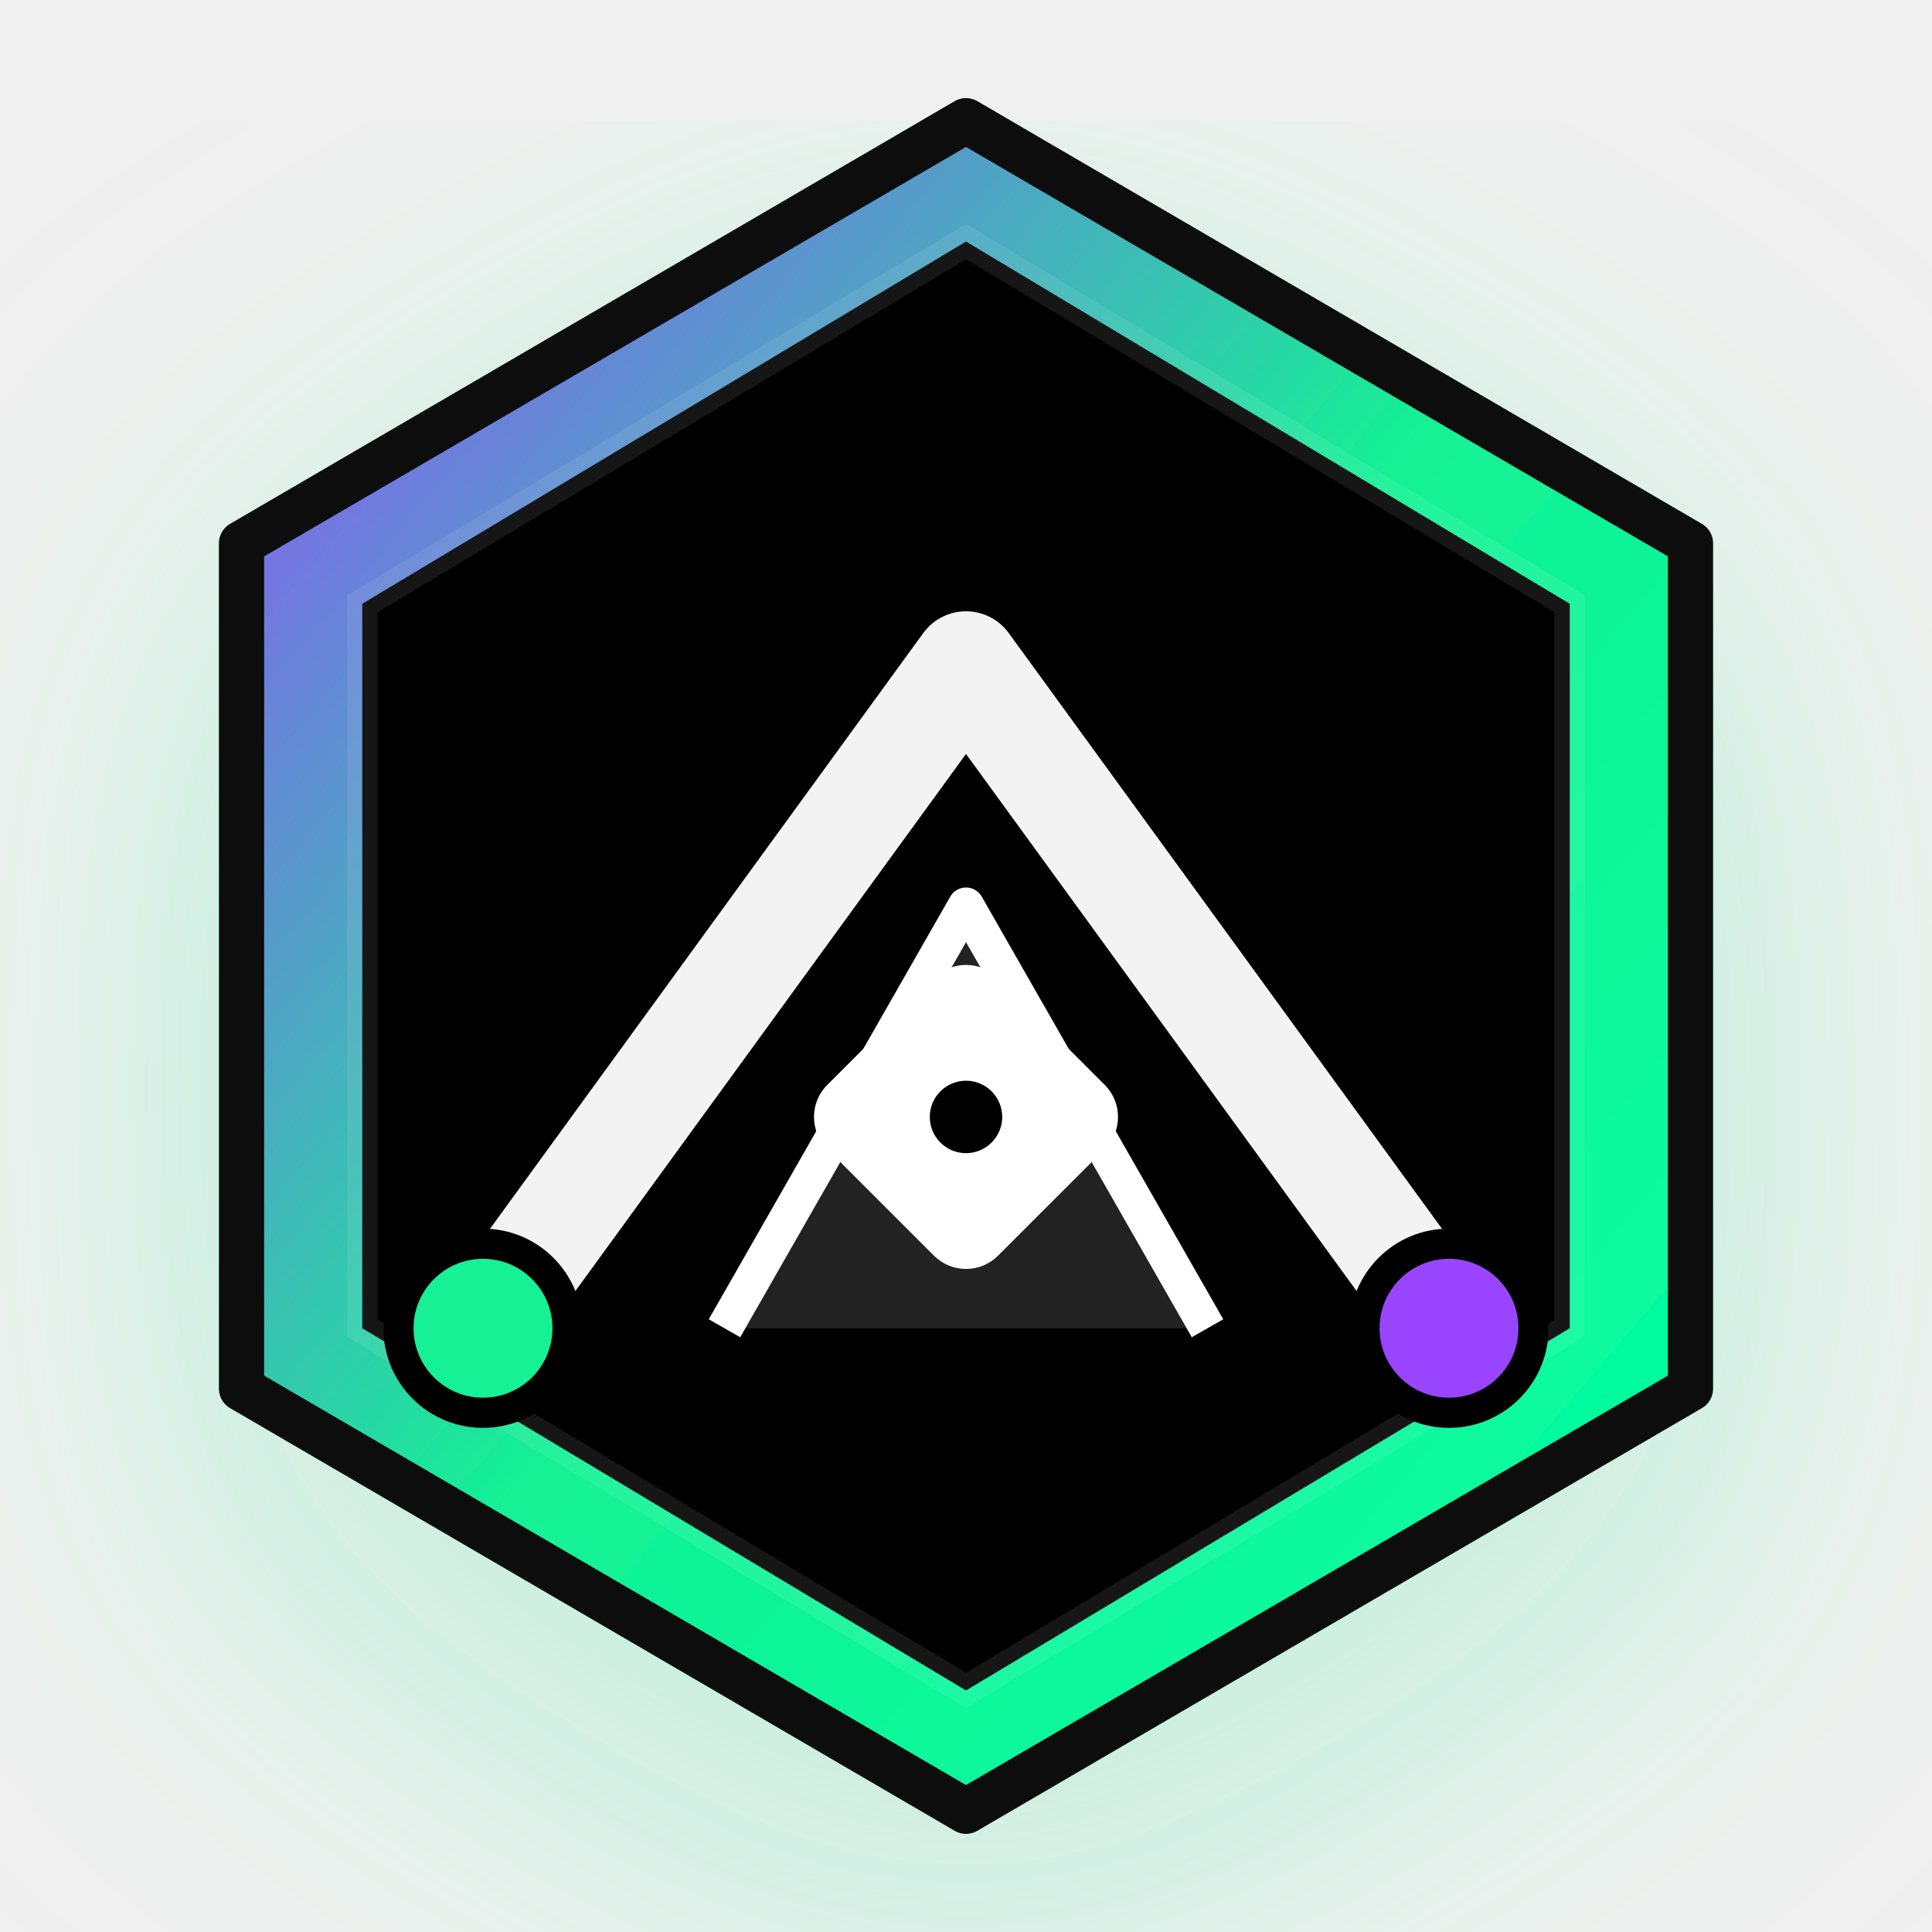
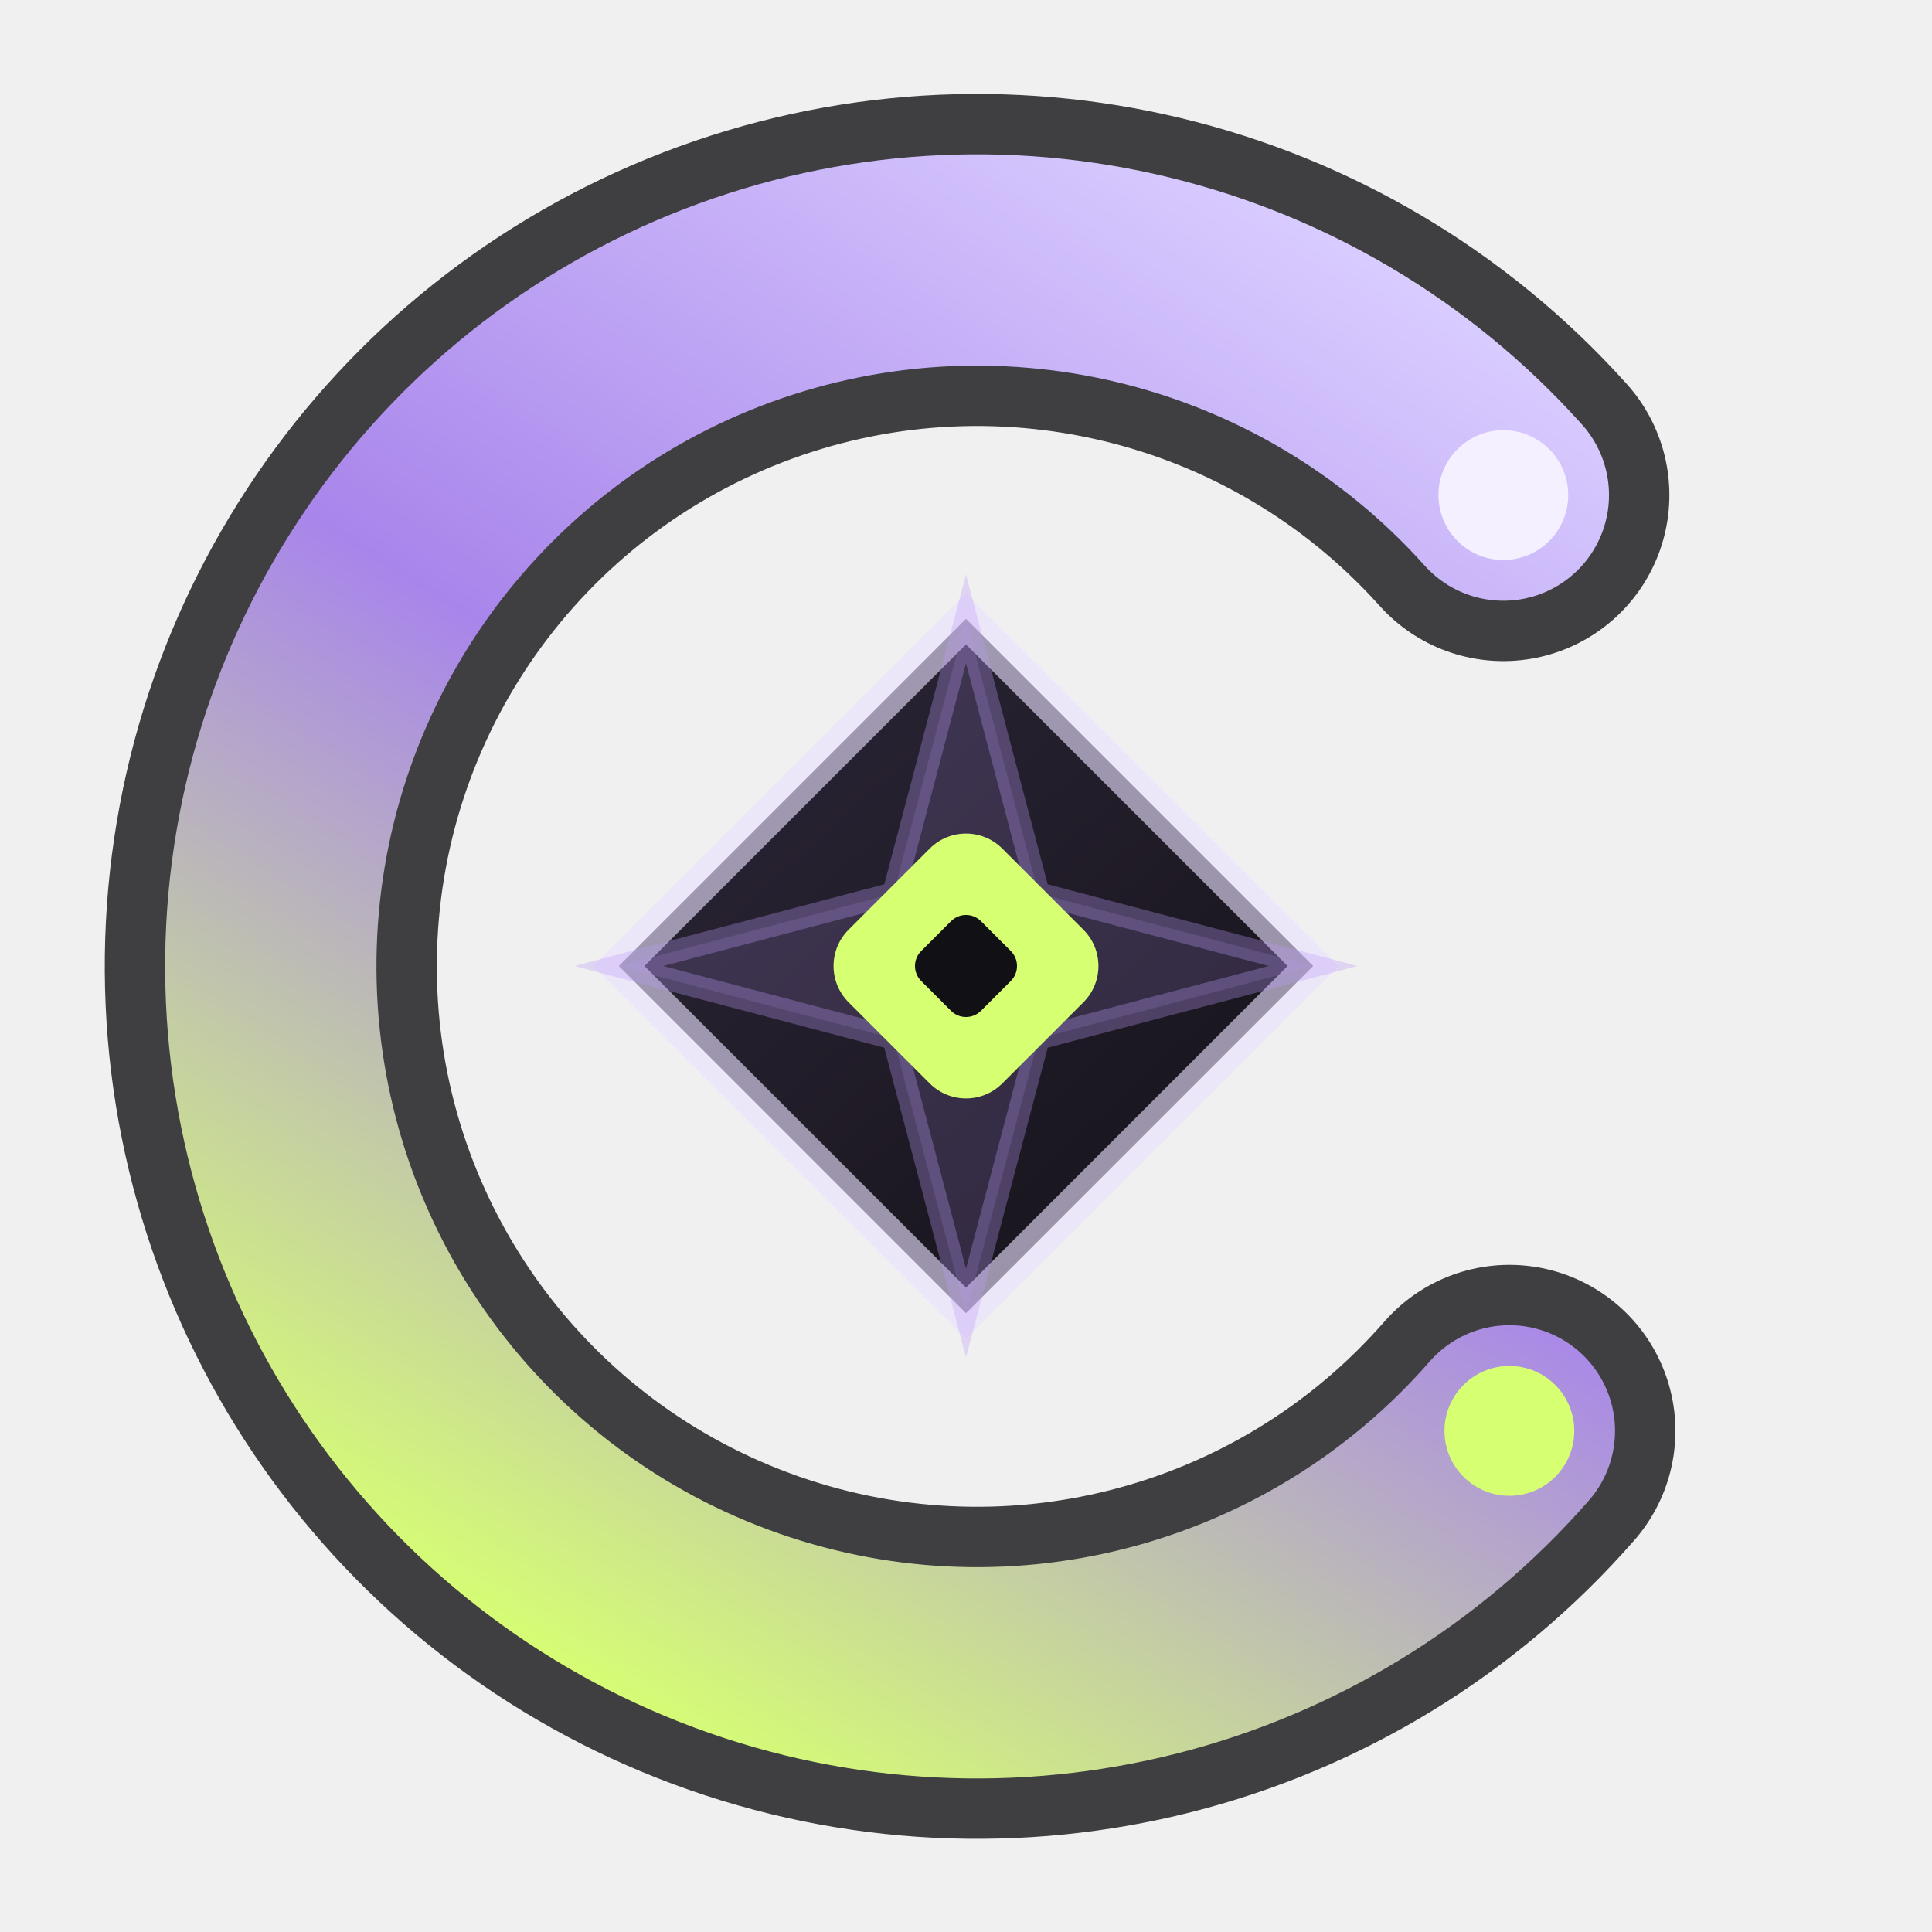
- <svg xmlns="http://www.w3.org/2000/svg" width="64" height="64" viewBox="0 0 64 64" fill="none">
+ <svg xmlns="http://www.w3.org/2000/svg" viewBox="0 0 64 64" fill="none">
  <defs>
-     <linearGradient id="solana" x1="0%" y1="0%" x2="100%" y2="100%">
-       <stop offset="0%" stop-color="#9945FF" />
-       <stop offset="50%" stop-color="#14F195" />
-       <stop offset="100%" stop-color="#00FFA3" />
+     <linearGradient id="canopy-ring" x1="48" y1="10" x2="19" y2="56" gradientUnits="userSpaceOnUse">
+       <stop stop-color="#D9CCFF" />
+       <stop offset=".48" stop-color="#A885EB" />
+       <stop offset="1" stop-color="#D7FF72" />
    </linearGradient>
-     <filter id="shadow" x="-50%" y="-50%" width="200%" height="200%">
-       <feDropShadow dx="0" dy="4" stdDeviation="8" flood-color="#14F195" flood-opacity="0.25" />
-     </filter>
+     <linearGradient id="matter-face" x1="23" y1="22" x2="42" y2="43" gradientUnits="userSpaceOnUse">
+       <stop stop-color="#2B2536" />
+       <stop offset="1" stop-color="#151219" />
+     </linearGradient>
  </defs>
-   <g filter="url(#shadow)">
-     <path d="M32 4 L56 18 L56 46 L32 60 L8 46 L8 18 Z" fill="url(#solana)" stroke="#0B0B0D" stroke-width="1.5" stroke-linejoin="round" />
-     <path d="M32 8 L52 20 L52 44 L32 56 L12 44 L12 20 Z" fill="#050505" stroke="white" stroke-opacity="0.08" stroke-width="1" />
-     <path d="M16 44 L32 22 L48 44" fill="none" stroke="white" stroke-width="3.5" stroke-linecap="round" stroke-linejoin="round" opacity="0.95" />
-     <path d="M24 44 L32 30 L40 44" fill="white" fill-opacity="0.12" stroke="white" stroke-width="1.2" stroke-linejoin="round" />
-     <rect x="28" y="33" width="8" height="8" rx="1.5" transform="rotate(45 32 37)" fill="white" />
-     <circle cx="32" cy="37" r="1.2" fill="#050505" />
-     <circle cx="16" cy="44" r="2.8" fill="#14F195" stroke="#050505" stroke-width="1" />
-     <circle cx="48" cy="44" r="2.8" fill="#9945FF" stroke="#050505" stroke-width="1" />
-   </g>
+   <path d="M49.8 16.4A23.4 23.4 0 1 0 50 47.4" stroke="#050407" stroke-opacity=".75" stroke-width="11" stroke-linecap="round" />
+   <path d="M49.8 16.4A23.4 23.4 0 1 0 50 47.4" stroke="url(#canopy-ring)" stroke-width="7" stroke-linecap="round" />
+   <path d="M32 20.5 43.5 32 32 43.5 20.5 32 32 20.5Z" fill="url(#matter-face)" stroke="#E9E0FF" stroke-opacity=".62" stroke-width="1.2" />
+   <path d="m32 20.5-2.4 9.1-9.1 2.4 9.1 2.4 2.4 9.1 2.4-9.1 9.1-2.4-9.1-2.4-2.4-9.1Z" fill="#B89AF4" fill-opacity=".16" stroke="#B89AF4" stroke-opacity=".32" stroke-width=".75" />
+   <rect x="28.4" y="28.4" width="7.2" height="7.2" rx="1.7" transform="rotate(45 32 32)" fill="#D7FF72" />
+   <rect x="30.6" y="30.6" width="2.8" height="2.8" rx=".7" transform="rotate(45 32 32)" fill="#111015" />
+   <circle cx="49.8" cy="16.4" r="2.15" fill="#F4F0FF" />
+   <circle cx="50" cy="47.4" r="2.15" fill="#D7FF72" />
</svg>
